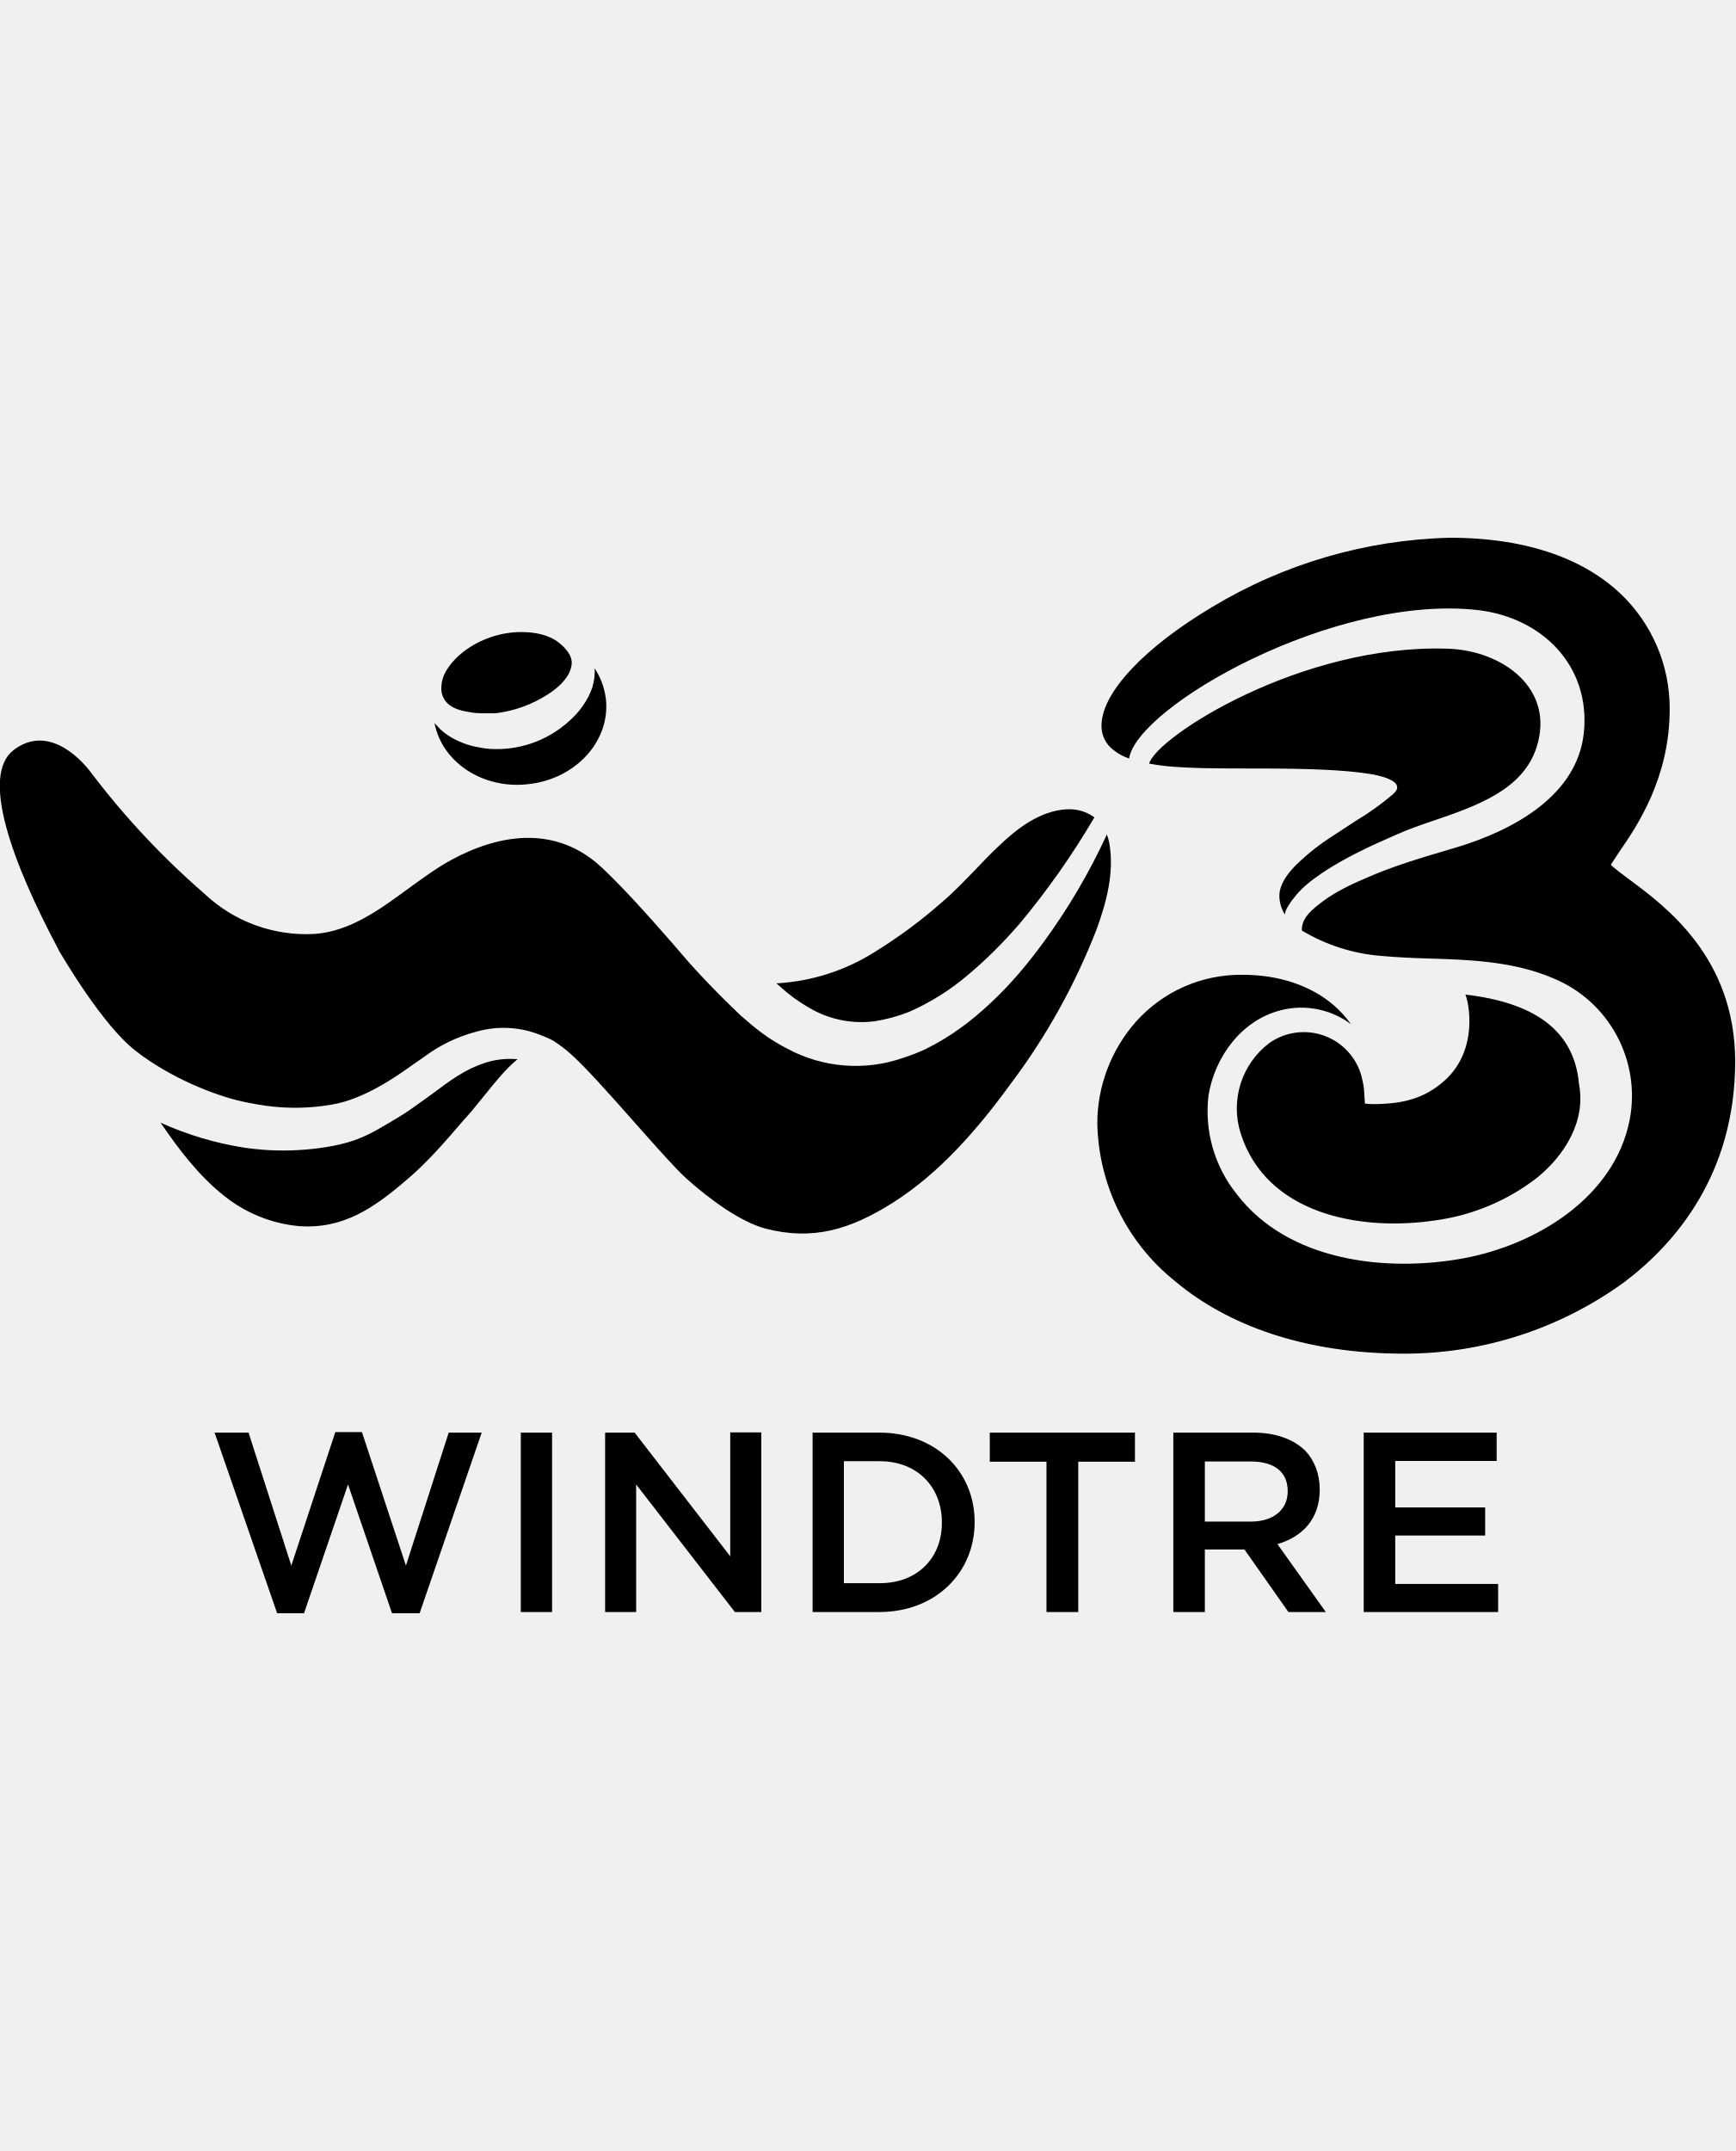
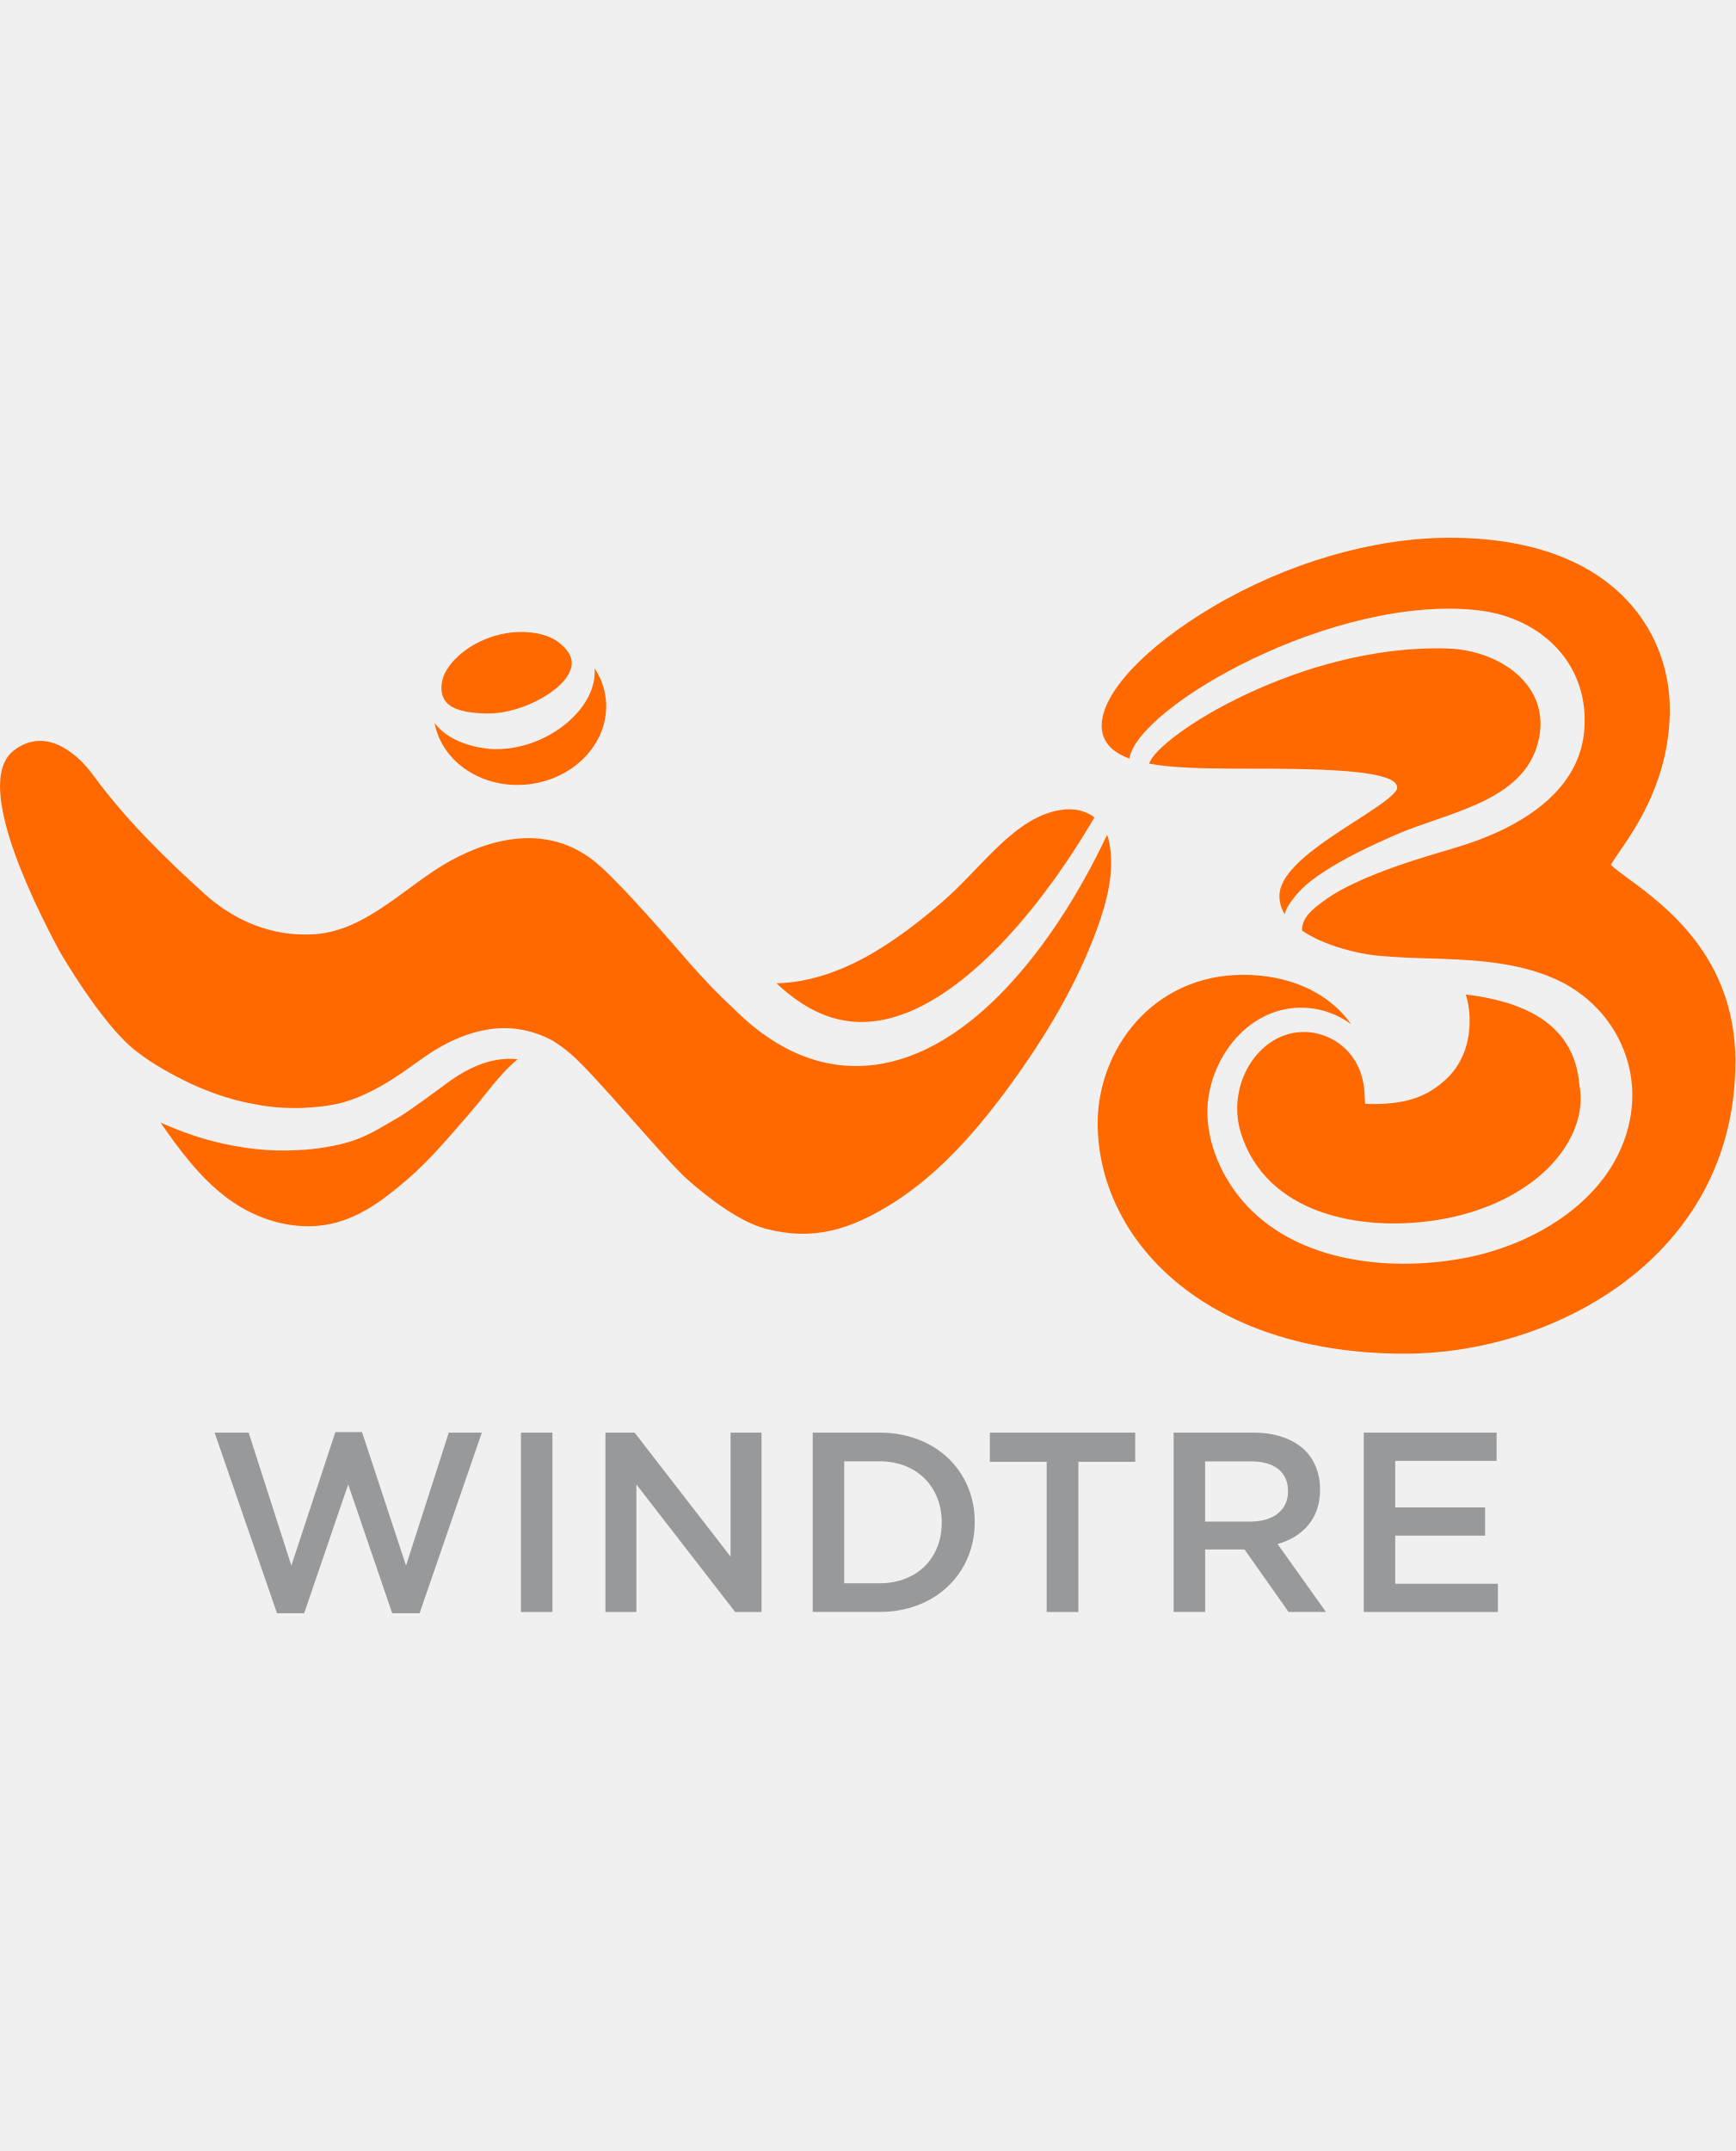
- <svg xmlns="http://www.w3.org/2000/svg" role="img" aria-labelledby="wind-tre-svg" viewBox="0 0 71 88">
-   <path d="M24.79 28.58c.2 1.72-1.22 3.29-3.17 3.5-1.86.22-3.54-.9-3.84-2.5l.23.25c.3.28.6.42.73.48.25.12.51.2.77.25.03 0 .24.05.43.07a4.401 4.401 0 003.35-1.13c.2-.18.39-.38.55-.61.17-.24.31-.5.4-.78.07-.24.11-.5.09-.77.24.36.4.78.46 1.24zm-5.65.54c-.37-.06-.68-.17-.88-.4a.83.83 0 01-.2-.48 1.4 1.4 0 01.14-.69c.4-.79 1.46-1.53 2.72-1.67.55-.06 1.47-.03 2.03.48.2.17.3.32.37.45.08.16.09.3.06.44a1.2 1.2 0 01-.17.42c-.1.14-.27.4-.78.73a5.06 5.06 0 01-2.15.78h-.58c-.19 0-.38-.02-.56-.06zm.71 14.36a3.35 3.35 0 011.27-.15h.06c-.51.42-.95.98-1.37 1.5l-.53.65-.33.37c-.72.84-1.46 1.7-2.3 2.41-1.35 1.16-2.61 2.04-4.44 1.9a5.73 5.73 0 01-3.03-1.23c-1.02-.8-1.86-1.9-2.61-3 1.104.5 2.272.846 3.47 1.03 1 .14 1.81.12 2.33.08 0 0 .68-.03 1.54-.22.85-.2 1.37-.5 2.04-.9l.4-.24c.45-.26 1.84-1.3 1.84-1.3.17-.12.35-.25.53-.36a5 5 0 011.13-.54zm13.26-2.25a6.697 6.697 0 01-1.18-.86l-.16-.14a8.39 8.39 0 004.08-1.32 20.006 20.006 0 002.67-1.98c.5-.42.95-.9 1.4-1.36.31-.33.62-.65.95-.96.75-.72 1.68-1.43 2.75-1.5.45-.03.85.1 1.16.33a32.317 32.317 0 01-3.06 4.35c-.66.76-1.36 1.47-2.12 2.1a9.68 9.68 0 01-2.41 1.51c-.451.177-.92.305-1.4.38a4.2 4.2 0 01-2.68-.55zm24.02-7.08c-1.04.45-2.1.94-3.04 1.57-.44.3-.87.63-1.18 1.06l-.03.03c-.1.15-.32.44-.3.61a1.41 1.41 0 01-.23-.76v-.02c0-.4.25-.8.62-1.19.421-.421.884-.8 1.38-1.13l1.13-.74a11.004 11.004 0 001.51-1.08c.13-.12.18-.2.18-.28 0-.11-.07-.22-.28-.32-.2-.1-.53-.2-1-.26-.92-.14-2.36-.2-4.4-.2h-.23c-1.33 0-2.56 0-3.57-.1a9.566 9.566 0 01-.67-.1c.3-1.09 6.23-4.91 12.23-4.7 2.22.07 4.4 1.63 3.62 4.04-.56 1.74-2.47 2.4-4.23 3-.53.18-1.05.36-1.51.57zM6.1 43.39a8.598 8.598 0 01-.55-.4c-1.35-1.04-2.97-3.82-3.14-4.1l-.01-.03C.46 35.22-.78 31.75.54 30.7c1.33-1.04 2.65.17 3.24.98a32.574 32.574 0 004.57 4.87 6.06 6.06 0 004.49 1.66c1.46-.09 2.67-.98 3.86-1.85.58-.42 1.15-.84 1.75-1.17 1.96-1.07 4.17-1.4 5.98.13.53.45 1.5 1.5 1.5 1.5 1.04 1.12 2.3 2.6 2.3 2.6a36.005 36.005 0 001.75 1.81l.31.3.35.3c.47.41 1 .78 1.57 1.07a5.898 5.898 0 004.77.37c.3-.1.6-.21.89-.35 1.03-.5 1.92-1.18 2.71-1.93.8-.75 1.48-1.57 2.11-2.43a25.359 25.359 0 002.6-4.42c.044.113.077.23.1.35.21 1.2-.11 2.41-.52 3.53a26.284 26.284 0 01-3.5 6.3c-1.33 1.83-2.9 3.66-4.83 4.88-1.74 1.1-3.28 1.57-5.23 1.06-1-.27-2.25-1.17-3.24-2.06-.39-.35-1.2-1.26-2.06-2.23-1.03-1.17-2.15-2.42-2.69-2.88-.2-.18-.42-.34-.66-.5-.2-.12-.58-.26-.58-.26a4.04 4.04 0 00-2.6-.12 6.199 6.199 0 00-2.13 1.03l-.59.41-.04.03c-.43.3-1.8 1.29-3.14 1.51-.859.15-1.735.17-2.6.06 0 0-.61-.07-1.29-.24-.67-.17-1.25-.41-1.25-.41a12.382 12.382 0 01-2.34-1.21zm49.71 1.16l.04.6.3.02c1.22 0 2.13-.21 2.98-.98 1.39-1.27.96-3.23.83-3.5 2.77.32 4.46 1.43 4.65 3.67.29 1.5-.59 2.92-1.74 3.84a8.7 8.7 0 01-4.16 1.73c-3.04.45-6.9-.24-7.95-3.58a3.36 3.36 0 011.18-3.68 2.45 2.45 0 013.76 1.32c.05.19.09.38.11.56zm10.1-9.17c.14.14.46.38.73.58 1.5 1.11 4.35 3.2 4.36 7.45 0 4.64-2.46 7.47-4.52 9.03a15.3 15.3 0 01-9.03 2.94c-4.1 0-7.24-1.18-9.35-2.95a8.48 8.48 0 01-3.2-6.48c0-1.5.56-3 1.58-4.15a5.74 5.74 0 014.37-1.92c1.5 0 2.8.45 3.73 1.25.26.23.5.49.7.77-.8-.6-1.86-.83-2.87-.57-1.6.4-2.7 1.9-2.96 3.48a5.418 5.418 0 001.16 4.05c2.1 2.74 6.09 3.2 9.27 2.62 2.97-.55 6.17-2.48 6.8-5.65a5.201 5.201 0 00-3.13-5.81c-1.63-.7-3.46-.76-5.2-.81a32.168 32.168 0 01-1.81-.1 7.47 7.47 0 01-3.27-1.04c-.03-.53.47-.9.85-1.19.52-.39 1.13-.68 1.73-.94 1.13-.5 2.31-.85 3.5-1.2l.27-.08c2.28-.69 4.93-2.1 5.19-4.7.27-2.72-1.7-4.69-4.33-5-5.9-.67-13.95 3.95-14.28 6.07a2.099 2.099 0 01-.76-.45 1.22 1.22 0 01-.37-.88c0-.7.45-1.5 1.24-2.34.79-.84 1.92-1.71 3.28-2.52A19.76 19.76 0 0159.32 22c3.3 0 5.56.94 6.99 2.29a6.47 6.47 0 012.01 4.73c0 2.82-1.35 4.8-2.07 5.84l-.34.52zM10.16 58.61H8.78L11.34 66h1.1l1.8-5.27 1.8 5.27h1.13l2.54-7.39h-1.35l-1.75 5.44-1.8-5.46h-1.09l-1.8 5.46-1.75-5.44h-.01zm12.43 0h-1.28v7.34h1.28V58.6v.01zm3.37 0h-1.2v7.34h1.27v-5.22l4.04 5.22h1.08V58.6h-1.27v5.07l-3.92-5.07v.01zm7.29 0h2.73c2.3 0 3.9 1.58 3.9 3.65v.02c0 2.06-1.6 3.67-3.9 3.67h-2.73V58.6v.01zm1.28 1.18v4.98H36c1.54 0 2.54-1.03 2.54-2.47v-.02c0-1.44-1-2.5-2.54-2.5h-1.45l-.02.01zm5.96.01h2.33v6.15h1.3V59.8h2.32v-1.19H40.5v1.2l-.01-.01zm7.52-1.19h3.27c.92 0 1.64.27 2.12.73.38.4.6.95.6 1.59v.02c0 1.2-.72 1.93-1.73 2.22l1.98 2.78h-1.53l-1.8-2.56H49.3v2.56h-1.29V58.6v.01zm3.17 3.64c.93 0 1.51-.49 1.51-1.23V61c0-.79-.56-1.21-1.52-1.21H49.3v2.46h1.88zm10.05-3.64H55.8v7.34h5.5V64.8h-4.21v-1.98h3.68v-1.15h-3.68v-1.9h4.15V58.6l-.01.01z" />
+ <svg xmlns="http://www.w3.org/2000/svg" role="img" aria-labelledby="wind-tre-svg" viewBox="0 0 71 88" fill="none">
+   <g clip-path="url(#clip0_1837_588)">
+     <path fill-rule="evenodd" clip-rule="evenodd" d="M8.781 58.61H10.174L11.922 64.05L13.723 58.589H14.813L16.614 64.05L18.364 58.61H19.715L17.169 66H16.048L14.247 60.729L12.446 66H11.335L8.781 58.61ZM22.604 58.61H21.316V65.949H22.604V58.61ZM25.967 58.61H24.773V65.949H26.039V60.729L30.082 65.949H31.16V58.61H29.893V63.683L25.967 58.61ZM33.255 58.61H35.988C38.292 58.61 39.884 60.192 39.884 62.258V62.279C39.884 64.345 38.292 65.947 35.988 65.947H33.255V58.61ZM34.543 59.785V64.774H35.988C37.528 64.774 38.534 63.736 38.534 62.3V62.279C38.534 60.842 37.528 59.783 35.988 59.783H34.543V59.785ZM40.503 59.804H42.828V65.949H44.126V59.804H46.45V58.61H40.503V59.804ZM48.024 58.61H51.289C52.211 58.61 52.932 58.882 53.406 59.343C53.793 59.741 54.014 60.286 54.014 60.927V60.948C54.014 62.154 53.292 62.877 52.276 63.169L54.256 65.947H52.726L50.925 63.391H49.312V65.947H48.024V58.61ZM51.195 62.247C52.116 62.247 52.703 61.765 52.703 61.021V61C52.703 60.215 52.137 59.785 51.184 59.785H49.31V62.249H51.195V62.247ZM61.238 58.61H55.802V65.949H61.291V64.795H57.09V62.824H60.767V61.67H57.09V59.764H61.238V58.61Z" fill="#97999B" />
+     <path d="M21.624 32.088C23.566 31.866 24.982 30.295 24.786 28.581C24.733 28.124 24.571 27.703 24.327 27.337C24.352 27.606 24.312 27.869 24.237 28.107C24.15 28.396 24.005 28.653 23.841 28.887C23.675 29.118 23.488 29.318 23.284 29.499C22.878 29.862 22.417 30.135 21.918 30.335C21.42 30.527 20.883 30.649 20.328 30.647C20.328 30.647 20.126 30.651 19.936 30.628C19.753 30.607 19.543 30.565 19.512 30.559C19.253 30.502 18.992 30.426 18.735 30.308C18.607 30.249 18.302 30.108 18.005 29.83C17.925 29.754 17.849 29.67 17.782 29.577C18.083 31.188 19.756 32.3 21.624 32.088ZM18.258 28.727C18.455 28.952 18.771 29.057 19.137 29.125C19.318 29.156 19.512 29.175 19.709 29.183C19.804 29.19 19.915 29.194 20.002 29.188L20.138 29.186L20.277 29.175C20.645 29.146 21.02 29.051 21.386 28.922C21.75 28.788 22.108 28.617 22.427 28.404C22.943 28.061 23.115 27.81 23.208 27.674C23.296 27.535 23.359 27.391 23.385 27.252C23.41 27.113 23.395 26.97 23.322 26.81C23.258 26.675 23.155 26.532 22.953 26.355C22.39 25.854 21.466 25.816 20.921 25.877C19.657 26.022 18.592 26.762 18.197 27.553C18.098 27.766 18.045 28.025 18.066 28.242C18.083 28.448 18.159 28.613 18.258 28.727ZM21.033 43.323C20.641 43.302 20.241 43.355 19.852 43.477C19.463 43.601 19.082 43.788 18.721 44.016C18.537 44.13 18.361 44.256 18.188 44.389C18.188 44.389 16.798 45.42 16.358 45.682C15.47 46.191 14.927 46.581 13.913 46.817C13.051 47.015 12.371 47.044 12.371 47.044C11.854 47.076 11.037 47.103 10.042 46.956C8.702 46.758 7.791 46.408 7.791 46.408C7.375 46.269 6.968 46.103 6.569 45.924C7.324 47.025 8.155 48.129 9.184 48.929C10.055 49.607 11.109 50.062 12.213 50.151C14.035 50.296 15.304 49.422 16.652 48.264C17.618 47.434 18.445 46.433 19.278 45.475C19.859 44.808 20.45 43.929 21.18 43.338C21.131 43.334 21.083 43.325 21.033 43.323ZM31.93 40.373C32.301 40.707 32.698 40.998 33.111 41.232C33.527 41.461 33.961 41.634 34.411 41.724C34.861 41.819 35.324 41.834 35.791 41.777C36.024 41.746 36.258 41.701 36.494 41.638C36.727 41.573 36.961 41.493 37.19 41.4C38.038 41.048 38.85 40.514 39.603 39.89C40.358 39.265 41.059 38.549 41.715 37.788C42.372 37.026 42.984 36.217 43.558 35.379C43.987 34.749 44.396 34.103 44.781 33.442C44.473 33.204 44.074 33.084 43.621 33.113C42.546 33.183 41.623 33.895 40.872 34.606C40.07 35.367 39.359 36.213 38.517 36.933C37.678 37.654 36.801 38.334 35.852 38.907C34.602 39.661 33.197 40.198 31.773 40.227C31.781 40.231 31.93 40.373 31.93 40.373ZM54.088 35.72C55.032 35.091 56.089 34.6 57.126 34.145C59.11 33.275 62.139 32.844 62.873 30.58C63.654 28.173 61.468 26.608 59.251 26.532C53.253 26.328 47.32 30.15 47.023 31.243C47.234 31.281 47.459 31.313 47.694 31.338C48.702 31.443 49.933 31.447 51.256 31.447H51.492C53.532 31.447 54.974 31.502 55.897 31.637C56.358 31.704 56.688 31.793 56.894 31.896C57.103 32.003 57.168 32.106 57.17 32.222C57.17 32.304 57.117 32.378 56.991 32.502C56.549 32.945 55.394 33.602 54.353 34.322C53.831 34.684 53.337 35.063 52.971 35.451C52.605 35.838 52.356 36.234 52.352 36.643V36.662C52.354 36.946 52.438 37.197 52.58 37.42C52.56 37.235 52.805 36.919 52.908 36.778C53.219 36.35 53.65 36.011 54.088 35.72ZM5.559 42.994C5.734 43.129 5.929 43.275 6.114 43.395C6.485 43.639 6.853 43.849 7.246 44.054C7.637 44.26 8.037 44.45 8.45 44.608C8.45 44.608 9.026 44.846 9.701 45.018C10.377 45.191 10.987 45.265 10.987 45.265C11.42 45.324 11.854 45.336 12.289 45.33C12.289 45.33 13.007 45.309 13.585 45.202C14.986 44.97 16.41 43.921 16.774 43.662L17.357 43.249C17.57 43.102 17.788 42.961 18.018 42.832C18.474 42.573 18.967 42.356 19.495 42.217C20.023 42.078 20.517 42.026 21.075 42.087C21.144 42.093 21.567 42.135 22.093 42.335C22.093 42.335 22.461 42.476 22.665 42.607C22.905 42.761 23.128 42.925 23.332 43.098C24.327 43.94 27.237 47.455 28.076 48.207C29.067 49.095 30.313 49.999 31.32 50.266C33.268 50.782 34.806 50.313 36.555 49.207C38.486 47.986 40.051 46.16 41.383 44.325C42.788 42.39 44.053 40.28 44.877 38.029C45.285 36.914 45.614 35.693 45.395 34.501C45.372 34.379 45.34 34.263 45.298 34.154C45.02 34.745 44.722 35.329 44.404 35.901C43.893 36.82 43.331 37.717 42.702 38.574C42.073 39.431 41.383 40.252 40.592 41.004C39.803 41.752 38.913 42.434 37.876 42.933C37.592 43.066 37.299 43.186 36.996 43.287C36.694 43.386 36.378 43.466 36.058 43.523C35.416 43.635 34.741 43.645 34.087 43.536C33.428 43.43 32.799 43.207 32.223 42.914C31.648 42.615 31.122 42.251 30.649 41.847C30.649 41.847 30.357 41.59 30.304 41.537L29.993 41.24C29.782 41.042 29.578 40.844 29.374 40.644C28.968 40.244 28.24 39.429 28.24 39.429C28.24 39.429 26.98 37.955 25.943 36.839C25.943 36.839 24.973 35.784 24.443 35.335C22.629 33.795 20.416 34.135 18.455 35.202C16.64 36.19 15.022 38.087 12.849 38.222C11.155 38.328 9.609 37.69 8.363 36.563C6.708 35.065 5.123 33.507 3.794 31.688C3.205 30.881 1.884 29.674 0.554 30.712C-0.774 31.748 0.47 35.221 2.403 38.858C2.403 38.854 4.137 41.895 5.559 42.994ZM55.855 45.157C55.84 44.715 55.822 44.555 55.822 44.555C55.798 44.365 55.763 44.176 55.708 43.99C55.234 42.392 53.331 41.691 51.953 42.67C50.81 43.481 50.362 45.041 50.774 46.353C51.826 49.691 55.681 50.384 58.721 49.925C60.216 49.7 61.689 49.159 62.88 48.205C64.031 47.282 64.908 45.856 64.622 44.363C64.432 42.125 62.737 41.011 59.97 40.688C60.101 40.958 60.528 42.919 59.135 44.186C58.285 44.959 57.376 45.166 56.154 45.168C56.11 45.168 55.855 45.157 55.855 45.157ZM66.652 35.963C66.379 35.765 66.057 35.522 65.911 35.381C65.989 35.246 66.128 35.04 66.252 34.863C66.972 33.819 68.325 31.841 68.325 29.019C68.325 27.398 67.733 25.639 66.307 24.289C64.881 22.937 62.627 22 59.322 22C56.188 22 52.655 23.032 49.605 24.837C48.237 25.65 47.109 26.524 46.321 27.364C45.534 28.204 45.079 29.009 45.077 29.699C45.077 30.034 45.206 30.344 45.45 30.584C45.643 30.773 45.9 30.921 46.213 31.035C46.539 28.91 54.593 24.293 60.49 24.969C63.126 25.273 65.089 27.238 64.817 29.959C64.557 32.561 61.91 33.974 59.629 34.657C58.357 35.038 57.08 35.407 55.859 35.935C55.26 36.196 54.654 36.491 54.13 36.883C53.747 37.169 53.251 37.54 53.28 38.075C54.183 38.69 55.613 39.046 56.545 39.113C57.3 39.168 57.513 39.181 58.361 39.206C60.103 39.258 61.931 39.317 63.557 40.017C65.838 40.996 67.18 43.357 66.69 45.827C66.059 49.003 62.857 50.925 59.886 51.475C56.707 52.065 52.72 51.604 50.623 48.857C49.765 47.735 49.224 46.231 49.459 44.812C49.72 43.237 50.825 41.729 52.42 41.327C53.425 41.072 54.483 41.307 55.283 41.901C55.085 41.619 54.854 41.362 54.591 41.135C53.667 40.333 52.369 39.882 50.865 39.882C49.007 39.882 47.516 40.655 46.493 41.798C45.471 42.944 44.915 44.458 44.915 45.951C44.915 48.301 45.999 50.662 48.109 52.431C50.221 54.2 53.358 55.38 57.465 55.38C60.719 55.38 64.003 54.303 66.49 52.435C68.55 50.883 71.009 48.053 71.009 43.411C71.003 39.168 68.152 37.068 66.652 35.963Z" fill="#FF6900" />
+   </g>
+   <defs>
+     <clipPath id="clip0_1837_588">
+       <rect width="71" height="88" fill="white" />
+     </clipPath>
+   </defs>
</svg>
